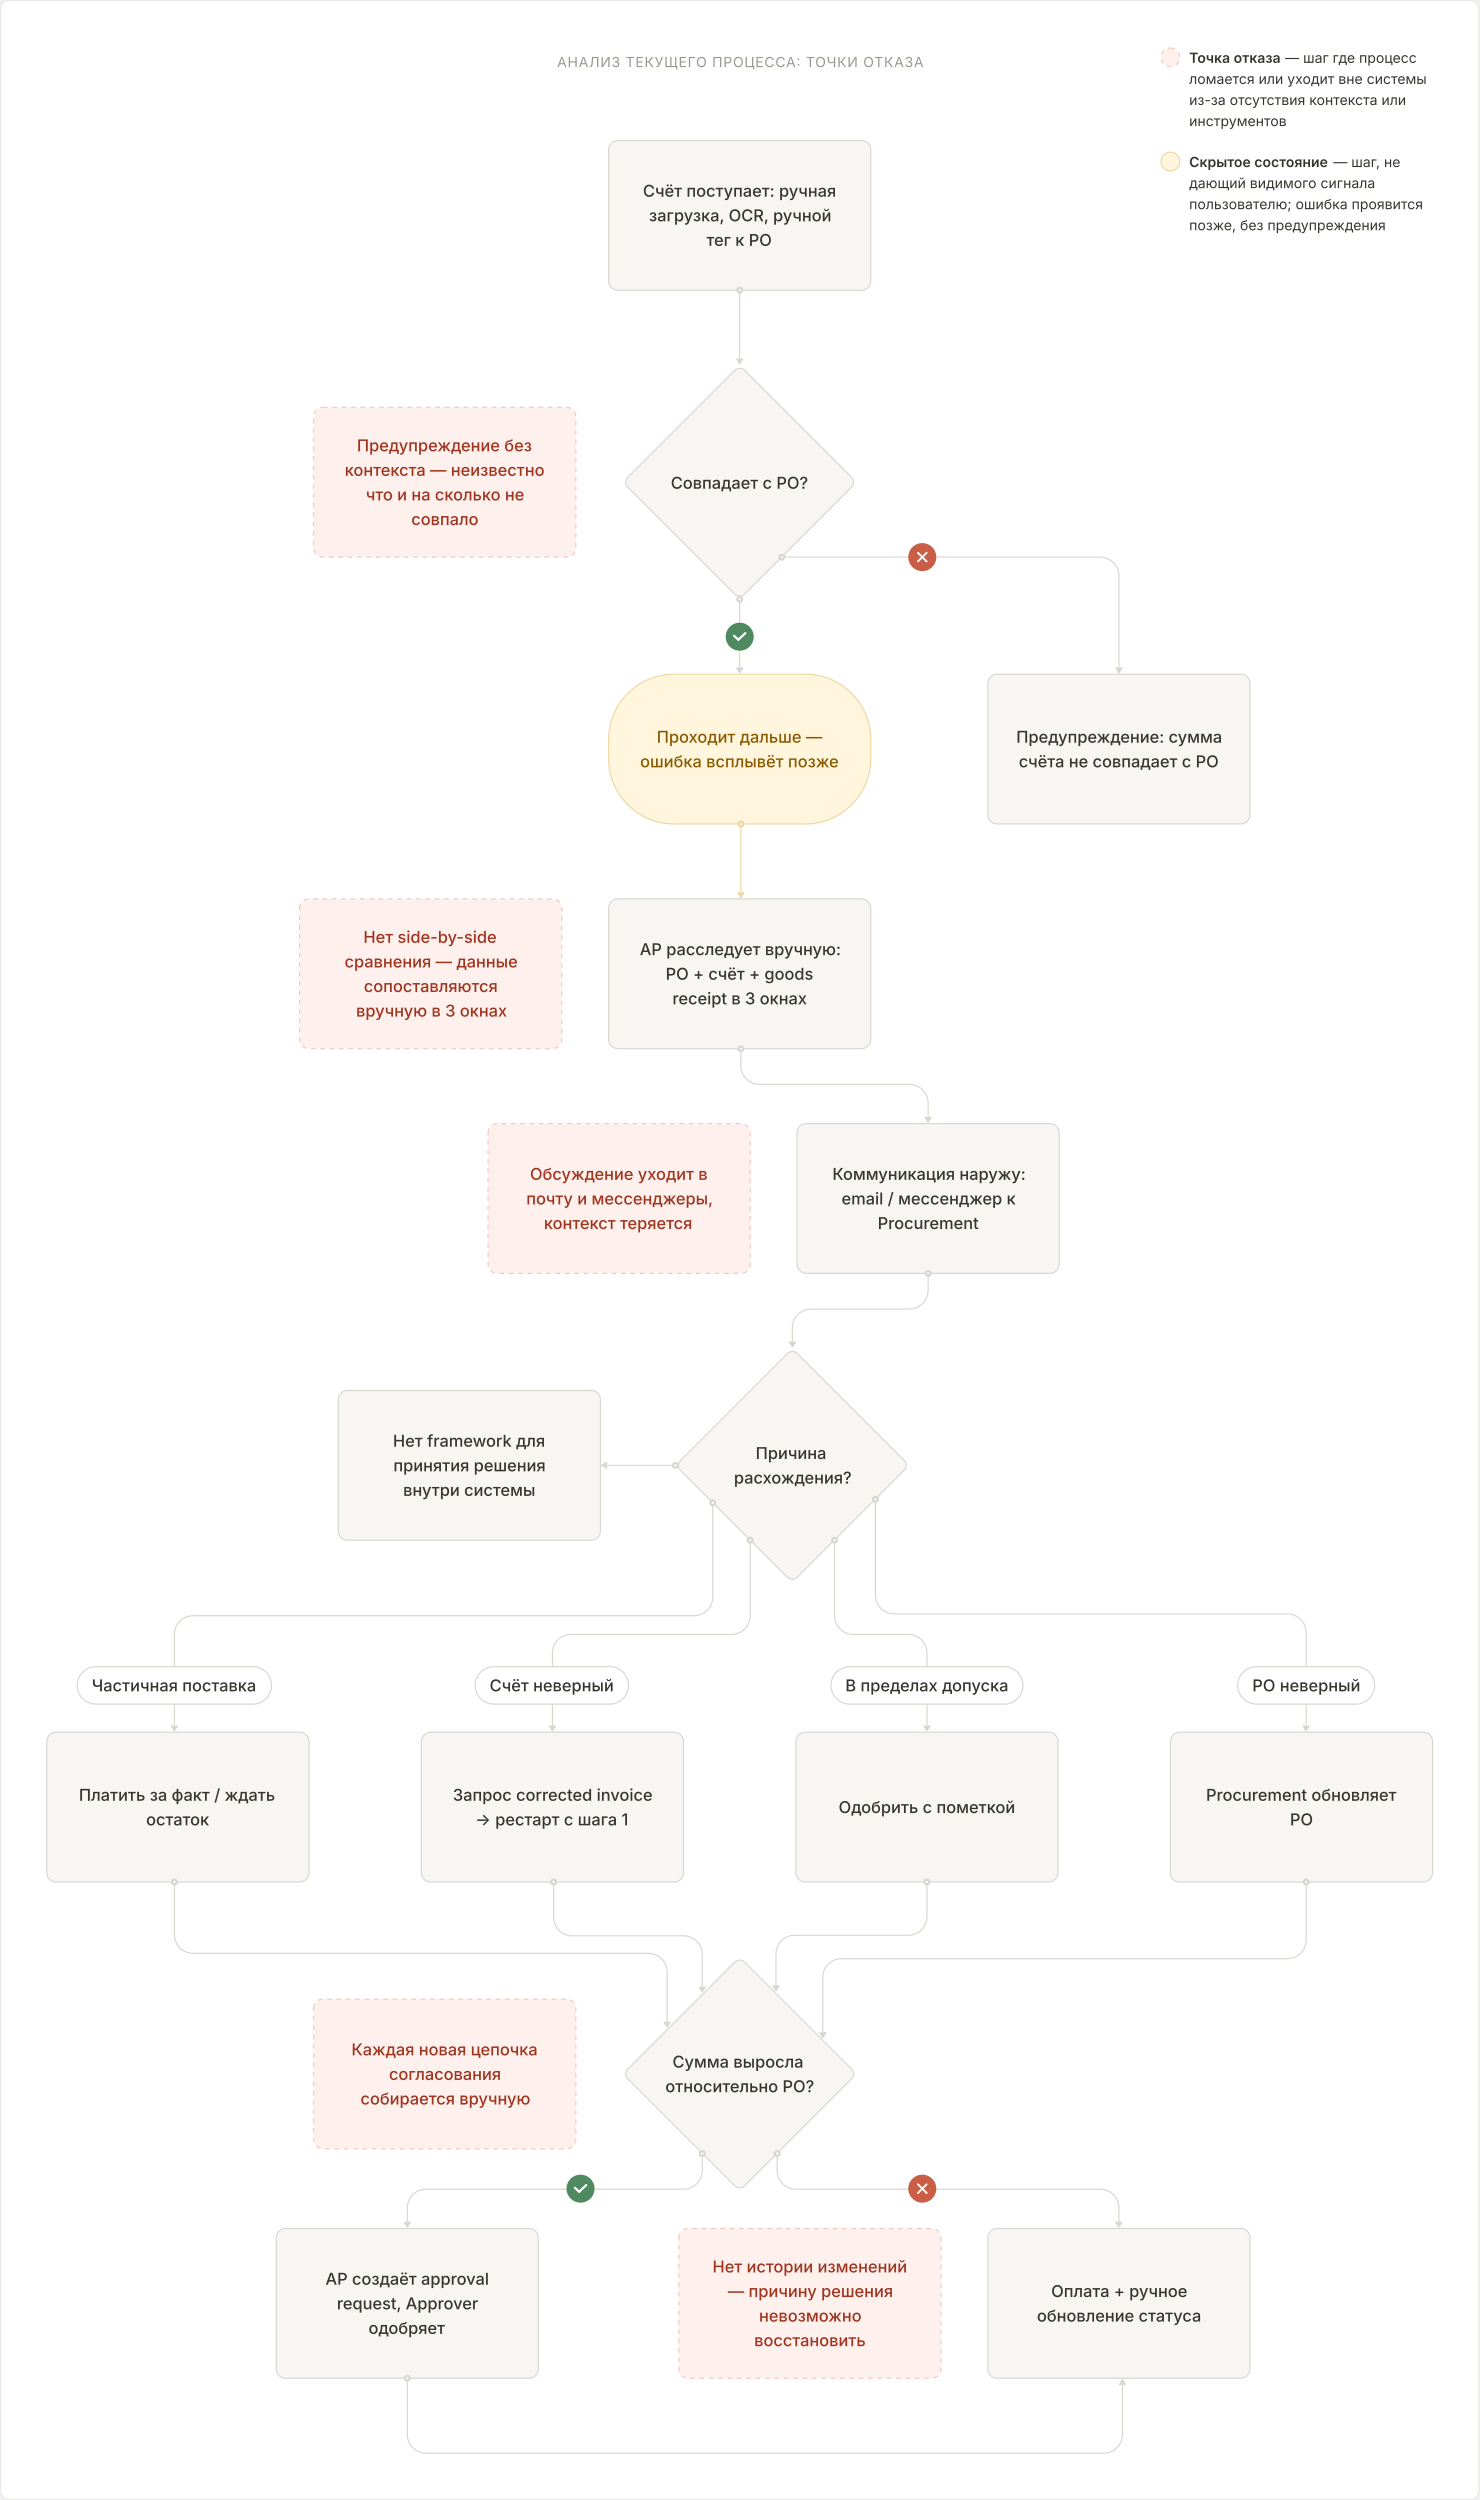
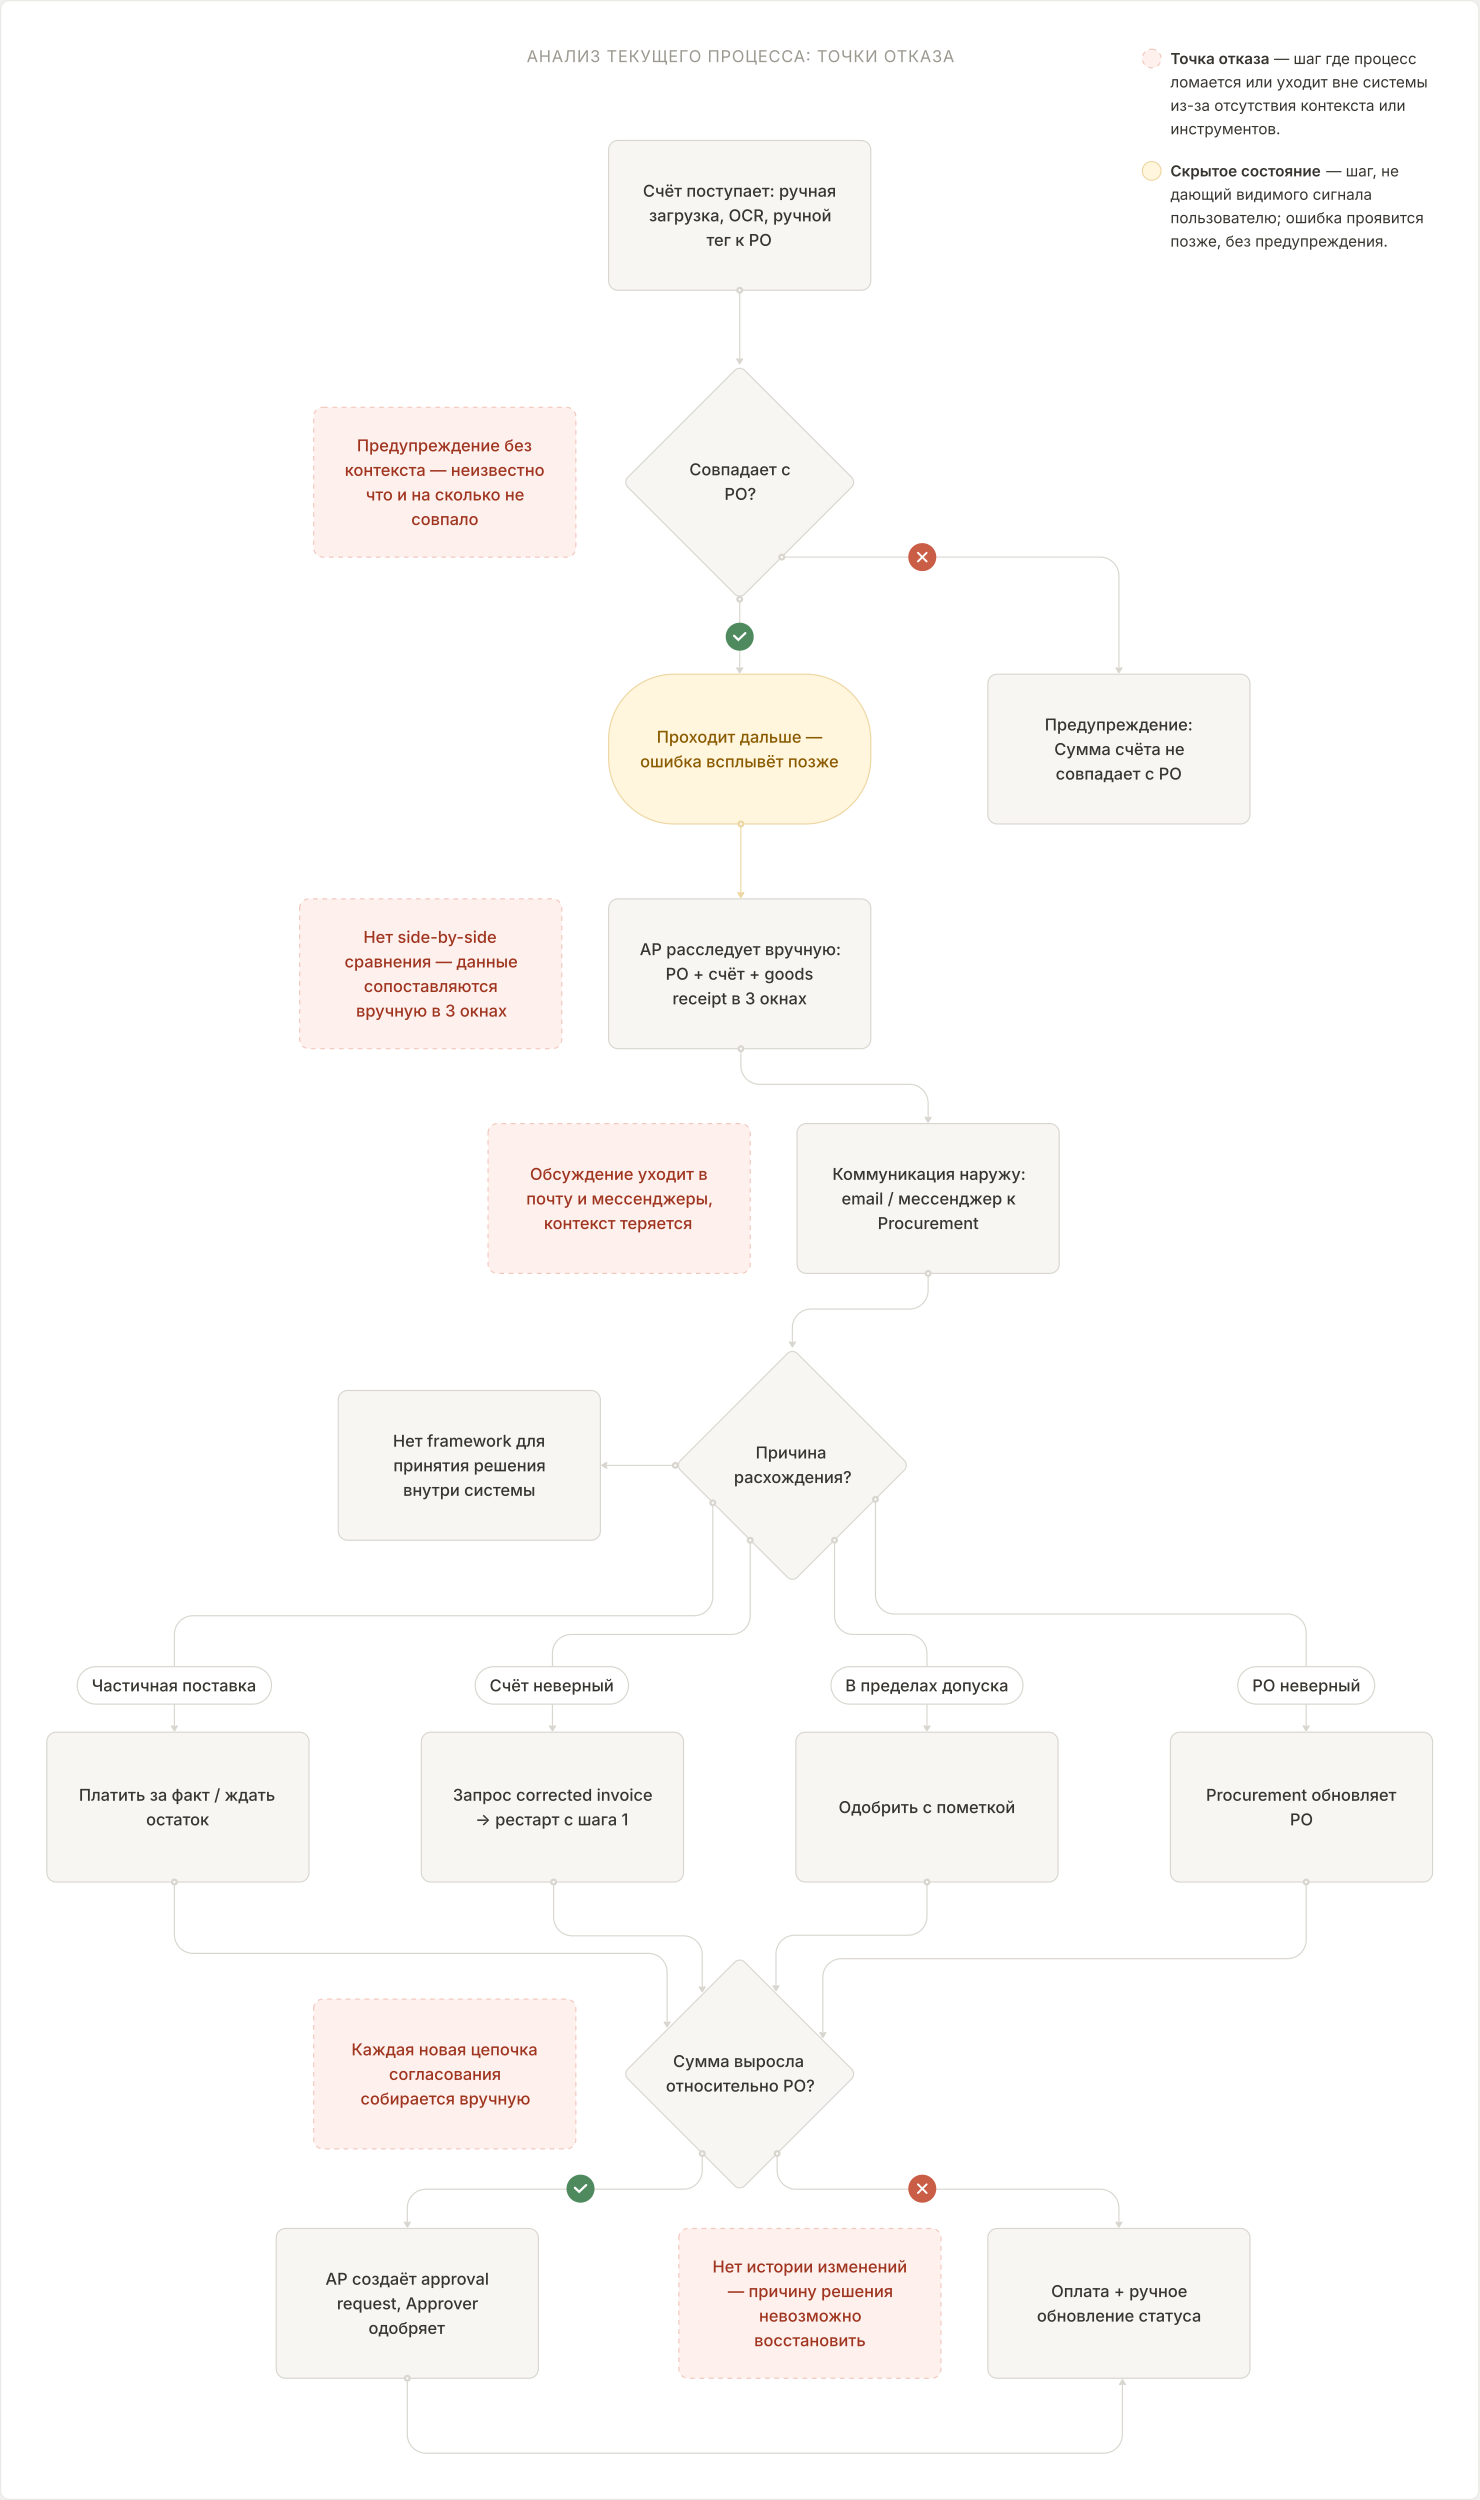
<svg xmlns="http://www.w3.org/2000/svg" width="1264" height="2136" viewBox="0 0 1264 2136" fill="none">
  <rect x="0.5" y="0.5" width="1263" height="2135" rx="7.5" fill="white" />
  <rect x="0.5" y="0.5" width="1263" height="2135" rx="7.5" stroke="#EAE9E5" />
  <rect x="520" y="120" width="224" height="128" rx="8" fill="#F7F6F3" />
  <rect x="520" y="120" width="224" height="128" rx="8" stroke="#D8D6CF" stroke-linecap="round" stroke-linejoin="round" />
  <text fill="#37352F" style="white-space: pre" xml:space="preserve" font-family="Inter" font-size="14" font-weight="500" letter-spacing="0em">
    <tspan x="549.326" y="168.091">Счёт поступает: ручная </tspan>
    <tspan x="554.46" y="189.091">загрузка, OCR, ручной </tspan>
    <tspan x="603.61" y="210.091">тег к PO</tspan>
  </text>
-   <rect x="992" y="41" width="16" height="16" rx="8" fill="#FDF0ED" />
-   <rect x="992" y="41" width="16" height="16" rx="8" stroke="#F2C8BD" stroke-dasharray="4 4" />
+   <rect x="976" y="42" width="16" height="16" rx="8" fill="#FDF0ED" />
+   <rect x="976" y="42" width="16" height="16" rx="8" stroke="#F2C8BD" stroke-dasharray="4 4" />
  <text fill="#37352F" style="white-space: pre" xml:space="preserve" font-family="Inter" font-size="13" letter-spacing="0em">
-     <tspan x="1094.33" y="53.727"> </tspan>
-   </text>
-   <text fill="#37352F" style="white-space: pre" xml:space="preserve" font-family="Inter" font-size="12" font-weight="600" letter-spacing="0em">
-     <tspan x="1016" y="53.727">Точка отказа</tspan>
-   </text>
-   <text fill="#37352F" style="white-space: pre" xml:space="preserve" font-family="Inter" font-size="12" letter-spacing="0em">
-     <tspan x="1097.98" y="53.727">— шаг где процесс </tspan>
-     <tspan x="1016" y="71.727">ломается или уходит вне системы </tspan>
-     <tspan x="1016" y="89.727">из-за отсутствия контекста или </tspan>
-     <tspan x="1016" y="107.727">инструментов</tspan>
-   </text>
-   <rect x="992" y="130" width="16" height="16" rx="8" fill="#FFF6DD" />
-   <rect x="992" y="130" width="16" height="16" rx="8" stroke="#EDD6A2" stroke-linecap="round" stroke-linejoin="round" />
+     <tspan x="1084.86" y="54.727"> — шаг где процесс </tspan>
+     <tspan x="1000" y="74.727">ломается или уходит вне системы </tspan>
+     <tspan x="1000" y="94.727">из-за отсутствия контекста или </tspan>
+     <tspan x="1000" y="114.727">инструментов.</tspan>
+   </text>
+   <text fill="#37352F" style="white-space: pre" xml:space="preserve" font-family="Inter" font-size="13" font-weight="600" letter-spacing="0em">
+     <tspan x="1000" y="54.727">Точка отказа</tspan>
+   </text>
+   <rect x="976" y="138" width="16" height="16" rx="8" fill="#FFF6DD" />
+   <rect x="976" y="138" width="16" height="16" rx="8" stroke="#EDD6A2" stroke-linecap="round" stroke-linejoin="round" />
  <text fill="#37352F" style="white-space: pre" xml:space="preserve" font-family="Inter" font-size="13" letter-spacing="0em">
-     <tspan x="1135.51" y="142.727"> </tspan>
-   </text>
-   <text fill="#37352F" style="white-space: pre" xml:space="preserve" font-family="Inter" font-size="12" font-weight="600" letter-spacing="0em">
-     <tspan x="1016" y="142.727">Скрытое состояние</tspan>
-   </text>
-   <text fill="#37352F" style="white-space: pre" xml:space="preserve" font-family="Inter" font-size="12" letter-spacing="0em">
-     <tspan x="1139.16" y="142.727">— шаг, не </tspan>
-     <tspan x="1016" y="160.727">дающий видимого сигнала </tspan>
-     <tspan x="1016" y="178.727">пользователю; ошибка проявится </tspan>
-     <tspan x="1016" y="196.727">позже, без предупреждения</tspan>
+     <tspan x="1129.47" y="150.727"> — шаг, не </tspan>
+     <tspan x="1000" y="170.727">дающий видимого сигнала </tspan>
+     <tspan x="1000" y="190.727">пользователю; ошибка проявится </tspan>
+     <tspan x="1000" y="210.727">позже, без предупреждения.</tspan>
+   </text>
+   <text fill="#37352F" style="white-space: pre" xml:space="preserve" font-family="Inter" font-size="13" font-weight="600" letter-spacing="0em">
+     <tspan x="1000" y="150.727">Скрытое состояние</tspan>
  </text>
  <path d="M632 250.323L632 307" stroke="#D8D6CF" stroke-linecap="round" />
  <path d="M632.54 310.911L634.886 307.137C635.158 306.698 634.915 306.136 634.457 306.021C634.345 305.993 634.228 306.02 634.12 306.059L632 306.823L629.88 306.059C629.771 306.02 629.655 305.993 629.543 306.021C629.092 306.135 628.847 306.683 629.105 307.122L631.328 310.895C631.602 311.361 632.254 311.37 632.54 310.911Z" fill="#D8D6CF" />
  <path d="M630 248C630 246.895 630.895 246 632 246C633.105 246 634 246.895 634 248C634 249.105 633.105 250 632 250C630.895 250 630 249.105 630 248Z" fill="white" stroke="#D8D6CF" stroke-width="2" />
-   <text fill="#9A988F" style="white-space: pre" xml:space="preserve" font-family="Inter" font-size="12" letter-spacing="0.05em">
-     <tspan x="476" y="57.364">АНАЛИЗ ТЕКУЩЕГО ПРОЦЕССА: ТОЧКИ ОТКАЗА</tspan>
-   </text>
-   <path d="M627.757 316.428C630.1 314.085 633.899 314.085 636.242 316.428L727.571 407.757C729.914 410.1 729.914 413.899 727.571 416.242L636.242 507.571C633.899 509.914 630.1 509.914 627.757 507.571L536.428 416.242C534.085 413.899 534.085 410.1 536.428 407.757L627.757 316.428Z" fill="#F7F6F3" stroke="#D8D6CF" stroke-linecap="round" stroke-linejoin="round" />
-   <text fill="#37352F" style="white-space: pre" xml:space="preserve" font-family="Inter" font-size="14" font-weight="500" letter-spacing="0em">
-     <tspan x="573.122" y="417.591">Совпадает с PO?</tspan>
+   <text fill="#9A988F" style="white-space: pre" xml:space="preserve" font-family="Inter" font-size="14" letter-spacing="0.05em">
+     <tspan x="450" y="53.091">АНАЛИЗ ТЕКУЩЕГО ПРОЦЕССА: ТОЧКИ ОТКАЗА</tspan>
+   </text>
+   <path d="M627.757 316.428C630.1 314.085 633.899 314.085 636.243 316.428L727.572 407.757C729.915 410.1 729.915 413.899 727.572 416.242L636.243 507.571C633.899 509.914 630.1 509.914 627.757 507.571L536.428 416.242C534.085 413.899 534.085 410.1 536.428 407.757L627.757 316.428Z" fill="#F7F6F3" stroke="#D8D6CF" stroke-linecap="round" stroke-linejoin="round" />
+   <text fill="#37352F" style="white-space: pre" xml:space="preserve" font-family="Inter" font-size="14" font-weight="500" letter-spacing="0em">
+     <tspan x="589.01" y="406.091">Совпадает с </tspan>
+     <tspan x="618.965" y="427.091">PO?</tspan>
  </text>
  <path d="M669.469 475.999H940C948.837 475.999 956 483.162 956 491.999L956 571" stroke="#D8D6CF" stroke-linecap="round" />
  <path d="M956.54 574.911L958.886 571.137C959.158 570.698 958.915 570.136 958.457 570.021C958.345 569.993 958.228 570.02 958.12 570.059L956 570.823L953.88 570.059C953.771 570.02 953.655 569.993 953.543 570.021C953.092 570.135 952.847 570.683 953.105 571.122L955.328 574.895C955.602 575.361 956.254 575.37 956.54 574.911Z" fill="#D8D6CF" />
  <path d="M668 478C666.895 478 666 477.105 666 476C666 474.895 666.895 474 668 474C669.105 474 670 474.895 670 476C670 477.105 669.105 478 668 478Z" fill="white" stroke="#D8D6CF" stroke-width="2" />
  <rect x="520" y="576" width="224" height="128" rx="56" fill="#FFF6DD" />
  <rect x="520" y="576" width="224" height="128" rx="56" stroke="#EDD6A2" stroke-linecap="round" stroke-linejoin="round" />
  <text fill="#8A5A00" style="white-space: pre" xml:space="preserve" font-family="Inter" font-size="14" font-weight="500" letter-spacing="0em">
    <tspan x="561.098" y="634.591">Проходит дальше — </tspan>
    <tspan x="546.92" y="655.591">ошибка всплывёт позже</tspan>
  </text>
  <rect x="844" y="576" width="224" height="128" rx="8" fill="#F7F6F3" />
  <rect x="844" y="576" width="224" height="128" rx="8" stroke="#D8D6CF" stroke-linecap="round" stroke-linejoin="round" />
  <text fill="#37352F" style="white-space: pre" xml:space="preserve" font-family="Inter" font-size="14" font-weight="500" letter-spacing="0em">
-     <tspan x="868.274" y="634.591">Предупреждение: сумма </tspan>
-     <tspan x="870.448" y="655.591">счёта не совпадает с PO</tspan>
+     <tspan x="892.631" y="624.091">Предупреждение: </tspan>
+     <tspan x="900.779" y="645.091">Сумма счёта не </tspan>
+     <tspan x="901.976" y="666.091">совпадает с PO</tspan>
  </text>
  <rect x="520" y="768" width="224" height="128" rx="8" fill="#F7F6F3" />
  <rect x="520" y="768" width="224" height="128" rx="8" stroke="#D8D6CF" stroke-linecap="round" stroke-linejoin="round" />
  <text fill="#37352F" style="white-space: pre" xml:space="preserve" font-family="Inter" font-size="14" font-weight="500" letter-spacing="0em">
    <tspan x="546.599" y="816.091">AP расследует вручную: </tspan>
    <tspan x="568.713" y="837.091">PO + счёт + goods </tspan>
    <tspan x="574.523" y="858.091">receipt в 3 окнах</tspan>
  </text>
-   <path d="M627.757 1676.43C630.1 1674.09 633.899 1674.09 636.242 1676.43L727.571 1767.76C729.914 1770.1 729.914 1773.9 727.571 1776.24L636.242 1867.57C633.899 1869.91 630.1 1869.91 627.757 1867.57L536.428 1776.24C534.085 1773.9 534.085 1770.1 536.428 1767.76L627.757 1676.43Z" fill="#F7F6F3" stroke="#D8D6CF" stroke-linecap="round" stroke-linejoin="round" />
-   <text fill="#37352F" style="white-space: pre" xml:space="preserve" font-family="Inter" font-size="14" font-weight="500" letter-spacing="0em">
-     <tspan x="574.571" y="1766.59">Сумма выросла 
+   <path d="M627.757 1676.43C630.1 1674.09 633.899 1674.09 636.243 1676.43L727.572 1767.76C729.915 1770.1 729.915 1773.9 727.572 1776.24L636.243 1867.57C633.899 1869.91 630.1 1869.91 627.757 1867.57L536.428 1776.24C534.085 1773.9 534.085 1770.1 536.428 1767.76L627.757 1676.43Z" fill="#F7F6F3" stroke="#D8D6CF" stroke-linecap="round" stroke-linejoin="round" />
+   <text fill="#37352F" style="white-space: pre" xml:space="preserve" font-family="Inter" font-size="14" font-weight="500" letter-spacing="0em">
+     <tspan x="575.071" y="1766.09">Сумма выросла 
</tspan>
-     <tspan x="568.439" y="1787.59">относительно PO?</tspan>
+     <tspan x="568.939" y="1787.09">относительно PO?</tspan>
  </text>
  <g clip-path="url(#clip0_1085_9112)">
    <rect x="289" y="1188" width="224" height="128" rx="8" fill="#F7F6F3" />
    <text fill="#37352F" style="white-space: pre" xml:space="preserve" font-family="Inter" font-size="14" font-weight="500" letter-spacing="0em">
      <tspan x="335.744" y="1236.09">Нет framework для </tspan>
      <tspan x="336.1" y="1257.09">принятия решения </tspan>
      <tspan x="344.426" y="1278.09">внутри системы</tspan>
    </text>
  </g>
  <rect x="289" y="1188" width="224" height="128" rx="8" stroke="#D8D6CF" />
  <rect x="40" y="1480" width="224" height="128" rx="8" fill="#F7F6F3" />
  <rect x="40" y="1480" width="224" height="128" rx="8" stroke="#D8D6CF" stroke-linecap="round" stroke-linejoin="round" />
  <text fill="#37352F" style="white-space: pre" xml:space="preserve" font-family="Inter" font-size="14" font-weight="500" letter-spacing="0em">
    <tspan x="67.419" y="1538.59">Платить за факт / ждать </tspan>
    <tspan x="124.834" y="1559.59">остаток</tspan>
  </text>
  <rect x="360" y="1480" width="224" height="128" rx="8" fill="#F7F6F3" />
  <rect x="360" y="1480" width="224" height="128" rx="8" stroke="#D8D6CF" stroke-linecap="round" stroke-linejoin="round" />
  <text fill="#37352F" style="white-space: pre" xml:space="preserve" font-family="Inter" font-size="14" font-weight="500" letter-spacing="0em">
    <tspan x="386.954" y="1538.59">Запрос corrected invoice </tspan>
    <tspan x="405.999" y="1559.59">→ рестарт с шага 1</tspan>
  </text>
  <rect x="680" y="1480" width="224" height="128" rx="8" fill="#F7F6F3" />
  <rect x="680" y="1480" width="224" height="128" rx="8" stroke="#D8D6CF" stroke-linecap="round" stroke-linejoin="round" />
  <text fill="#37352F" style="white-space: pre" xml:space="preserve" font-family="Inter" font-size="14" font-weight="500" letter-spacing="0em">
    <tspan x="716.497" y="1549.09">Одобрить с пометкой</tspan>
  </text>
  <rect x="1000" y="1480" width="224" height="128" rx="8" fill="#F7F6F3" />
  <rect x="1000" y="1480" width="224" height="128" rx="8" stroke="#D8D6CF" stroke-linecap="round" stroke-linejoin="round" />
  <text fill="#37352F" style="white-space: pre" xml:space="preserve" font-family="Inter" font-size="14" font-weight="500" letter-spacing="0em">
    <tspan x="1030.43" y="1538.59">Procurement обновляет </tspan>
    <tspan x="1102.14" y="1559.59">PO</tspan>
  </text>
  <g clip-path="url(#clip1_1085_9112)">
    <path d="M580 1912C580 1907.58 583.582 1904 588 1904H796C800.418 1904 804 1907.58 804 1912V2024C804 2028.42 800.418 2032 796 2032H588C583.582 2032 580 2028.42 580 2024V1912Z" fill="#FDF0ED" />
    <text fill="#9F341F" style="white-space: pre" xml:space="preserve" font-family="Inter" font-size="14" font-weight="500" letter-spacing="0em">
      <tspan x="608.759" y="1941.59">Нет истории изменений </tspan>
      <tspan x="621.829" y="1962.59">— причину решения </tspan>
      <tspan x="648.489" y="1983.59">невозможно </tspan>
      <tspan x="644.36" y="2004.59">восстановить</tspan>
    </text>
  </g>
  <path d="M580 1912C580 1907.58 583.582 1904 588 1904H796C800.418 1904 804 1907.58 804 1912V2024C804 2028.42 800.418 2032 796 2032H588C583.582 2032 580 2028.42 580 2024V1912Z" stroke="#F2C8BD" stroke-dasharray="4 4" />
  <g clip-path="url(#clip2_1085_9112)">
    <rect x="268" y="348" width="224" height="128" rx="8" fill="#FDF0ED" />
    <text fill="#9F341F" style="white-space: pre" xml:space="preserve" font-family="Inter" font-size="14" font-weight="500" letter-spacing="0em">
      <tspan x="304.935" y="385.591">Предупреждение без </tspan>
      <tspan x="294.537" y="406.591">контекста — неизвестно </tspan>
      <tspan x="312.488" y="427.591">что и на сколько не </tspan>
      <tspan x="351.371" y="448.591">совпало</tspan>
    </text>
  </g>
  <rect x="268" y="348" width="224" height="128" rx="8" stroke="#F2C8BD" stroke-dasharray="4 4" />
  <g clip-path="url(#clip3_1085_9112)">
    <path d="M268 1716C268 1711.58 271.582 1708 276 1708H484C488.418 1708 492 1711.58 492 1716V1828C492 1832.42 488.418 1836 484 1836H276C271.582 1836 268 1832.42 268 1828V1716Z" fill="#FDF0ED" />
    <text fill="#9F341F" style="white-space: pre" xml:space="preserve" font-family="Inter" font-size="14" font-weight="500" letter-spacing="0em">
      <tspan x="300.266" y="1756.09">Каждая новая цепочка </tspan>
      <tspan x="332.333" y="1777.09">согласования </tspan>
      <tspan x="307.997" y="1798.09">собирается вручную</tspan>
    </text>
  </g>
  <path d="M268 1716C268 1711.58 271.582 1708 276 1708H484C488.418 1708 492 1711.58 492 1716V1828C492 1832.42 488.418 1836 484 1836H276C271.582 1836 268 1832.42 268 1828V1716Z" stroke="#F2C8BD" stroke-dasharray="4 4" />
  <rect x="236" y="1904" width="224" height="128" rx="8" fill="#F7F6F3" />
  <rect x="236" y="1904" width="224" height="128" rx="8" stroke="#D8D6CF" stroke-linecap="round" stroke-linejoin="round" />
  <text fill="#37352F" style="white-space: pre" xml:space="preserve" font-family="Inter" font-size="14" font-weight="500" letter-spacing="0em">
    <tspan x="278.103" y="1952.09">AP создаёт approval </tspan>
    <tspan x="287.796" y="1973.09">request, Approver </tspan>
    <tspan x="314.839" y="1994.09">одобряет</tspan>
  </text>
  <rect x="844" y="1904" width="224" height="128" rx="8" fill="#F7F6F3" />
  <rect x="844" y="1904" width="224" height="128" rx="8" stroke="#D8D6CF" stroke-linecap="round" stroke-linejoin="round" />
  <text fill="#37352F" style="white-space: pre" xml:space="preserve" font-family="Inter" font-size="14" font-weight="500" letter-spacing="0em">
    <tspan x="898.127" y="1962.59">Оплата + ручное </tspan>
    <tspan x="885.945" y="1983.59">обновление статуса</tspan>
  </text>
  <path d="M633 706.323L633 763" stroke="#EDD6A2" stroke-linecap="round" />
  <path d="M633.54 766.911L635.886 763.137C636.158 762.698 635.915 762.136 635.457 762.021C635.345 761.993 635.228 762.02 635.12 762.059L633 762.823L630.88 762.059C630.771 762.02 630.655 761.993 630.543 762.021C630.092 762.135 629.847 762.683 630.105 763.122L632.328 766.895C632.602 767.361 633.254 767.37 633.54 766.911Z" fill="#EDD6A2" />
  <path d="M631 704C631 702.895 631.895 702 633 702C634.105 702 635 702.895 635 704C635 705.105 634.105 706 633 706C631.895 706 631 705.105 631 704Z" fill="white" stroke="#EDD6A2" stroke-width="2" />
  <path d="M632 514.323L632 571" stroke="#D8D6CF" stroke-linecap="round" />
  <path d="M632.54 574.911L634.886 571.137C635.158 570.698 634.915 570.136 634.457 570.021C634.345 569.993 634.228 570.02 634.12 570.059L632 570.823L629.88 570.059C629.771 570.02 629.655 569.993 629.543 570.021C629.092 570.135 628.847 570.683 629.105 571.122L631.328 574.895C631.602 575.361 632.254 575.37 632.54 574.911Z" fill="#D8D6CF" />
  <path d="M630 512C630 510.895 630.895 510 632 510C633.105 510 634 510.895 634 512C634 513.105 633.105 514 632 514C630.895 514 630 513.105 630 512Z" fill="white" stroke="#D8D6CF" stroke-width="2" />
  <rect x="620" y="532" width="24" height="24" rx="12" fill="#4F8A5F" />
  <path fill-rule="evenodd" clip-rule="evenodd" d="M637.483 540.293C637.849 540.673 637.837 541.276 637.456 541.642L630.81 548L626.544 543.919C626.163 543.554 626.151 542.95 626.517 542.57C626.884 542.191 627.491 542.179 627.872 542.544L630.81 545.354L636.128 540.266C636.509 539.901 637.116 539.913 637.483 540.293Z" fill="white" />
  <rect x="776" y="464" width="24" height="24" rx="12" fill="#C95D45" />
  <path fill-rule="evenodd" clip-rule="evenodd" d="M783.74 471.74C784.059 471.42 784.577 471.42 784.897 471.74L788 474.843L791.103 471.74C791.423 471.42 791.941 471.42 792.26 471.74C792.58 472.059 792.58 472.577 792.26 472.897L789.157 476L792.26 479.103C792.58 479.423 792.58 479.941 792.26 480.26C791.941 480.58 791.423 480.58 791.103 480.26L788 477.157L784.897 480.26C784.577 480.58 784.059 480.58 783.74 480.26C783.42 479.941 783.42 479.423 783.74 479.103L786.843 476L783.74 472.897C783.42 472.577 783.42 472.059 783.74 471.74Z" fill="white" />
  <path d="M633 897.969L633 910.469C633 919.305 640.163 926.469 649 926.469L777 926.469C785.837 926.469 793 933.632 793 942.469L793 954.969" stroke="#D8D6CF" stroke-linecap="round" />
  <path d="M793.54 958.911L795.886 955.137C796.158 954.698 795.915 954.136 795.457 954.021C795.345 953.993 795.228 954.02 795.12 954.059L793 954.823L790.88 954.059C790.771 954.02 790.655 953.993 790.543 954.021C790.092 954.135 789.847 954.683 790.105 955.122L792.328 958.895C792.602 959.361 793.254 959.37 793.54 958.911Z" fill="#D8D6CF" />
  <path d="M631 896C631 894.895 631.895 894 633 894C634.105 894 635 894.895 635 896C635 897.105 634.105 898 633 898C631.895 898 631 897.105 631 896Z" fill="white" stroke="#D8D6CF" stroke-width="2" />
  <g clip-path="url(#clip4_1085_9112)">
    <path d="M256 776C256 771.582 259.582 768 264 768H472C476.418 768 480 771.582 480 776V888C480 892.418 476.418 896 472 896H264C259.582 896 256 892.418 256 888V776Z" fill="#FDF0ED" />
    <text fill="#9F341F" style="white-space: pre" xml:space="preserve" font-family="Inter" font-size="14" font-weight="500" letter-spacing="0em">
      <tspan x="310.503" y="805.591">Нет side-by-side </tspan>
      <tspan x="294.384" y="826.591">сравнения — данные </tspan>
      <tspan x="310.858" y="847.591">сопоставляются </tspan>
      <tspan x="304.207" y="868.591">вручную в 3 окнах</tspan>
    </text>
  </g>
  <path d="M256 776C256 771.582 259.582 768 264 768H472C476.418 768 480 771.582 480 776V888C480 892.418 476.418 896 472 896H264C259.582 896 256 892.418 256 888V776Z" stroke="#F2C8BD" stroke-dasharray="4 4" />
-   <path d="M672.757 1156.43C675.1 1154.09 678.899 1154.09 681.242 1156.43L772.571 1247.76C774.914 1250.1 774.914 1253.9 772.571 1256.24L681.242 1347.57C678.899 1349.91 675.1 1349.91 672.757 1347.57L581.428 1256.24C579.085 1253.9 579.085 1250.1 581.428 1247.76L672.757 1156.43Z" fill="#F7F6F3" stroke="#D8D6CF" stroke-linecap="round" stroke-linejoin="round" />
-   <text fill="#37352F" style="white-space: pre" xml:space="preserve" font-family="Inter" font-size="14" font-weight="500" letter-spacing="0em">
-     <tspan x="645.61" y="1246.59">Причина 
+   <path d="M672.757 1156.43C675.1 1154.09 678.899 1154.09 681.243 1156.43L772.572 1247.76C774.915 1250.1 774.915 1253.9 772.572 1256.24L681.243 1347.57C678.899 1349.91 675.1 1349.91 672.757 1347.57L581.428 1256.24C579.085 1253.9 579.085 1250.1 581.428 1247.76L672.757 1156.43Z" fill="#F7F6F3" stroke="#D8D6CF" stroke-linecap="round" stroke-linejoin="round" />
+   <text fill="#37352F" style="white-space: pre" xml:space="preserve" font-family="Inter" font-size="14" font-weight="500" letter-spacing="0em">
+     <tspan x="645.61" y="1246.09">Причина 
</tspan>
-     <tspan x="627.037" y="1267.59">расхождения?</tspan>
+     <tspan x="627.037" y="1267.09">расхождения?</tspan>
  </text>
  <path d="M641 1317.97L641 1380.47C641 1389.31 633.837 1396.47 625 1396.47L488 1396.47C479.163 1396.47 472 1403.63 472 1412.47L472 1474.97" stroke="#D8D6CF" stroke-linecap="round" />
  <path d="M471.46 1478.91L469.114 1475.14C468.842 1474.7 469.085 1474.14 469.543 1474.02C469.655 1473.99 469.772 1474.02 469.88 1474.06L472 1474.82L474.12 1474.06C474.229 1474.02 474.345 1473.99 474.457 1474.02C474.908 1474.13 475.153 1474.68 474.895 1475.12L472.672 1478.9C472.398 1479.36 471.746 1479.37 471.46 1478.91Z" fill="#D8D6CF" />
  <path d="M643 1316C643 1314.9 642.105 1314 641 1314C639.895 1314 639 1314.9 639 1316C639 1317.1 639.895 1318 641 1318C642.105 1318 643 1317.1 643 1316Z" fill="white" stroke="#D8D6CF" stroke-width="2" />
  <path d="M609 1285.97L609 1364.47C609 1373.31 601.837 1380.47 593 1380.47L165 1380.47C156.163 1380.47 149 1387.63 149 1396.47L149 1474.97" stroke="#D8D6CF" stroke-linecap="round" />
  <path d="M148.46 1478.91L146.114 1475.14C145.842 1474.7 146.085 1474.14 146.543 1474.02C146.655 1473.99 146.772 1474.02 146.88 1474.06L149 1474.82L151.12 1474.06C151.229 1474.02 151.345 1473.99 151.457 1474.02C151.908 1474.13 152.153 1474.68 151.895 1475.12L149.672 1478.9C149.398 1479.36 148.746 1479.37 148.46 1478.91Z" fill="#D8D6CF" />
  <path d="M611 1284C611 1282.9 610.105 1282 609 1282C607.895 1282 607 1282.9 607 1284C607 1285.1 607.895 1286 609 1286C610.105 1286 611 1285.1 611 1284Z" fill="white" stroke="#D8D6CF" stroke-width="2" />
  <rect x="681" y="960" width="224" height="128" rx="8" fill="#F7F6F3" />
  <rect x="681" y="960" width="224" height="128" rx="8" stroke="#D8D6CF" stroke-linecap="round" stroke-linejoin="round" />
  <text fill="#37352F" style="white-space: pre" xml:space="preserve" font-family="Inter" font-size="14" font-weight="500" letter-spacing="0em">
    <tspan x="711.188" y="1008.09">Коммуникация наружу: </tspan>
    <tspan x="719.015" y="1029.09">email / мессенджер к </tspan>
    <tspan x="749.879" y="1050.09">Procurement</tspan>
  </text>
  <g clip-path="url(#clip5_1085_9112)">
    <path d="M417 968C417 963.582 420.582 960 425 960H633C637.418 960 641 963.582 641 968V1080C641 1084.42 637.418 1088 633 1088H425C420.582 1088 417 1084.42 417 1080V968Z" fill="#FDF0ED" />
    <text fill="#9F341F" style="white-space: pre" xml:space="preserve" font-family="Inter" font-size="14" font-weight="500" letter-spacing="0em">
      <tspan x="452.807" y="1008.09">Обсуждение уходит в </tspan>
      <tspan x="449.648" y="1029.09">почту и мессенджеры, </tspan>
      <tspan x="464.688" y="1050.09">контекст теряется</tspan>
    </text>
  </g>
  <path d="M417 968C417 963.582 420.582 960 425 960H633C637.418 960 641 963.582 641 968V1080C641 1084.42 637.418 1088 633 1088H425C420.582 1088 417 1084.42 417 1080V968Z" stroke="#F2C8BD" stroke-dasharray="4 4" />
  <path d="M793 1089.97L793 1102.47C793 1111.31 785.837 1118.47 777 1118.47L693 1118.47C684.163 1118.47 677 1125.63 677 1134.47L677 1146.97" stroke="#D8D6CF" stroke-linecap="round" />
  <path d="M676.46 1150.91L674.114 1147.14C673.842 1146.7 674.085 1146.14 674.543 1146.02C674.655 1145.99 674.772 1146.02 674.88 1146.06L677 1146.82L679.12 1146.06C679.229 1146.02 679.345 1145.99 679.457 1146.02C679.908 1146.13 680.153 1146.68 679.895 1147.12L677.672 1150.9C677.398 1151.36 676.746 1151.37 676.46 1150.91Z" fill="#D8D6CF" />
  <path d="M795 1088C795 1086.9 794.105 1086 793 1086C791.895 1086 791 1086.9 791 1088C791 1089.1 791.895 1090 793 1090C794.105 1090 795 1089.1 795 1088Z" fill="white" stroke="#D8D6CF" stroke-width="2" />
  <path d="M574.677 1252L518 1252" stroke="#D8D6CF" stroke-linecap="round" />
  <path d="M514.089 1252.54L517.863 1254.89C518.302 1255.16 518.864 1254.92 518.979 1254.46C519.007 1254.35 518.98 1254.23 518.941 1254.12L518.177 1252L518.941 1249.88C518.98 1249.77 519.007 1249.65 518.979 1249.54C518.865 1249.09 518.317 1248.85 517.878 1249.11L514.105 1251.33C513.639 1251.6 513.63 1252.25 514.089 1252.54Z" fill="#D8D6CF" />
  <path d="M577 1250C578.105 1250 579 1250.9 579 1252C579 1253.1 578.105 1254 577 1254C575.895 1254 575 1253.1 575 1252C575 1250.9 575.895 1250 577 1250Z" fill="white" stroke="#D8D6CF" stroke-width="2" />
  <path d="M748 1282.97L748 1362.97C748 1371.81 755.163 1378.97 764 1378.97L1100 1378.97C1108.84 1378.97 1116 1386.13 1116 1394.97L1116 1474.97" stroke="#D8D6CF" stroke-linecap="round" />
  <path d="M1116.54 1478.91L1118.89 1475.14C1119.16 1474.7 1118.92 1474.14 1118.46 1474.02C1118.35 1473.99 1118.23 1474.02 1118.12 1474.06L1116 1474.82L1113.88 1474.06C1113.77 1474.02 1113.65 1473.99 1113.54 1474.02C1113.09 1474.13 1112.85 1474.68 1113.11 1475.12L1115.33 1478.9C1115.6 1479.36 1116.25 1479.37 1116.54 1478.91Z" fill="#D8D6CF" />
  <path d="M746 1281C746 1279.9 746.895 1279 748 1279C749.105 1279 750 1279.9 750 1281C750 1282.1 749.105 1283 748 1283C746.895 1283 746 1282.1 746 1281Z" fill="white" stroke="#D8D6CF" stroke-width="2" />
  <path d="M1116 1609.97L1116 1657.47C1116 1666.31 1108.84 1673.47 1100 1673.47L719 1673.47C710.163 1673.47 703 1680.63 703 1689.47L703 1736.97" stroke="#D8D6CF" stroke-linecap="round" />
  <path d="M702.46 1740.91L700.114 1737.14C699.842 1736.7 700.085 1736.14 700.543 1736.02C700.655 1735.99 700.772 1736.02 700.88 1736.06L703 1736.82L705.12 1736.06C705.229 1736.02 705.345 1735.99 705.457 1736.02C705.908 1736.13 706.153 1736.68 705.895 1737.12L703.672 1740.9C703.398 1741.36 702.746 1741.37 702.46 1740.91Z" fill="#D8D6CF" />
  <path d="M1118 1608C1118 1606.9 1117.1 1606 1116 1606C1114.9 1606 1114 1606.9 1114 1608C1114 1609.1 1114.9 1610 1116 1610C1117.1 1610 1118 1609.1 1118 1608Z" fill="white" stroke="#D8D6CF" stroke-width="2" />
  <path d="M664 1841.97L664 1854.47C664 1863.31 671.163 1870.47 680 1870.47L940 1870.47C948.837 1870.47 956 1877.63 956 1886.47L956 1898.97" stroke="#D8D6CF" stroke-linecap="round" />
  <path d="M956.54 1902.91L958.886 1899.14C959.158 1898.7 958.915 1898.14 958.457 1898.02C958.345 1897.99 958.228 1898.02 958.12 1898.06L956 1898.82L953.88 1898.06C953.771 1898.02 953.655 1897.99 953.543 1898.02C953.092 1898.13 952.847 1898.68 953.105 1899.12L955.328 1902.9C955.602 1903.36 956.254 1903.37 956.54 1902.91Z" fill="#D8D6CF" />
  <path d="M662 1840C662 1838.9 662.895 1838 664 1838C665.105 1838 666 1838.9 666 1840C666 1841.1 665.105 1842 664 1842C662.895 1842 662 1841.1 662 1840Z" fill="white" stroke="#D8D6CF" stroke-width="2" />
  <path d="M600 1841.97L600 1854.47C600 1863.31 592.837 1870.47 584 1870.47L364 1870.47C355.163 1870.47 348 1877.63 348 1886.47L348 1898.97" stroke="#D8D6CF" stroke-linecap="round" />
  <path d="M347.46 1902.91L345.114 1899.14C344.842 1898.7 345.085 1898.14 345.543 1898.02C345.655 1897.99 345.772 1898.02 345.88 1898.06L348 1898.82L350.12 1898.06C350.229 1898.02 350.345 1897.99 350.457 1898.02C350.908 1898.13 351.153 1898.68 350.895 1899.12L348.672 1902.9C348.398 1903.36 347.746 1903.37 347.46 1902.91Z" fill="#D8D6CF" />
  <path d="M602 1840C602 1838.9 601.105 1838 600 1838C598.895 1838 598 1838.9 598 1840C598 1841.1 598.895 1842 600 1842C601.105 1842 602 1841.1 602 1840Z" fill="white" stroke="#D8D6CF" stroke-width="2" />
  <path d="M792 1609.97L792 1637.47C792 1646.31 784.837 1653.47 776 1653.47L679 1653.47C670.163 1653.47 663 1660.63 663 1669.47L663 1696.97" stroke="#D8D6CF" stroke-linecap="round" />
  <path d="M662.46 1700.91L660.114 1697.14C659.842 1696.7 660.085 1696.14 660.543 1696.02C660.655 1695.99 660.772 1696.02 660.88 1696.06L663 1696.82L665.12 1696.06C665.229 1696.02 665.345 1695.99 665.457 1696.02C665.908 1696.13 666.153 1696.68 665.895 1697.12L663.672 1700.9C663.398 1701.36 662.746 1701.37 662.46 1700.91Z" fill="#D8D6CF" />
  <path d="M794 1608C794 1606.9 793.105 1606 792 1606C790.895 1606 790 1606.9 790 1608C790 1609.1 790.895 1610 792 1610C793.105 1610 794 1609.1 794 1608Z" fill="white" stroke="#D8D6CF" stroke-width="2" />
  <path d="M473 1609.97L473 1637.97C473 1646.81 480.163 1653.97 489 1653.97L584 1653.97C592.837 1653.97 600 1661.13 600 1669.97L600 1697.97" stroke="#D8D6CF" stroke-linecap="round" />
  <path d="M600.54 1701.91L602.886 1698.14C603.158 1697.7 602.915 1697.14 602.457 1697.02C602.345 1696.99 602.228 1697.02 602.12 1697.06L600 1697.82L597.88 1697.06C597.771 1697.02 597.655 1696.99 597.543 1697.02C597.092 1697.13 596.847 1697.68 597.105 1698.12L599.328 1701.9C599.602 1702.36 600.254 1702.37 600.54 1701.91Z" fill="#D8D6CF" />
  <path d="M471 1608C471 1606.9 471.895 1606 473 1606C474.105 1606 475 1606.9 475 1608C475 1609.1 474.105 1610 473 1610C471.895 1610 471 1609.1 471 1608Z" fill="white" stroke="#D8D6CF" stroke-width="2" />
  <path d="M149 1609.97L149 1652.97C149 1661.81 156.163 1668.97 165 1668.97L554 1668.97C562.837 1668.97 570 1676.13 570 1684.97L570 1727.97" stroke="#D8D6CF" stroke-linecap="round" />
  <path d="M570.54 1731.91L572.886 1728.14C573.158 1727.7 572.915 1727.14 572.457 1727.02C572.345 1726.99 572.228 1727.02 572.12 1727.06L570 1727.82L567.88 1727.06C567.771 1727.02 567.655 1726.99 567.543 1727.02C567.092 1727.13 566.847 1727.68 567.105 1728.12L569.328 1731.9C569.602 1732.36 570.254 1732.37 570.54 1731.91Z" fill="#D8D6CF" />
  <path d="M147 1608C147 1606.9 147.895 1606 149 1606C150.105 1606 151 1606.9 151 1608C151 1609.1 150.105 1610 149 1610C147.895 1610 147 1609.1 147 1608Z" fill="white" stroke="#D8D6CF" stroke-width="2" />
  <path d="M713 1317.97L713 1380.47C713 1389.31 720.163 1396.47 729 1396.47L776 1396.47C784.837 1396.47 792 1403.63 792 1412.47L792 1474.97" stroke="#D8D6CF" stroke-linecap="round" />
  <path d="M792.54 1478.91L794.886 1475.14C795.158 1474.7 794.915 1474.14 794.457 1474.02C794.345 1473.99 794.228 1474.02 794.12 1474.06L792 1474.82L789.88 1474.06C789.771 1474.02 789.655 1473.99 789.543 1474.02C789.092 1474.13 788.847 1474.68 789.105 1475.12L791.328 1478.9C791.602 1479.36 792.254 1479.37 792.54 1478.91Z" fill="#D8D6CF" />
  <path d="M711 1316C711 1314.9 711.895 1314 713 1314C714.105 1314 715 1314.9 715 1316C715 1317.1 714.105 1318 713 1318C711.895 1318 711 1317.1 711 1316Z" fill="white" stroke="#D8D6CF" stroke-width="2" />
  <path d="M1057.5 1440C1057.5 1431.16 1064.66 1424 1073.5 1424H1158.5C1167.34 1424 1174.5 1431.16 1174.5 1440C1174.5 1448.84 1167.34 1456 1158.5 1456H1073.5C1064.66 1456 1057.5 1448.84 1057.5 1440Z" fill="white" />
  <path d="M1057.5 1440C1057.5 1431.16 1064.66 1424 1073.5 1424H1158.5C1167.34 1424 1174.5 1431.16 1174.5 1440C1174.5 1448.84 1167.34 1456 1158.5 1456H1073.5C1064.66 1456 1057.5 1448.84 1057.5 1440Z" stroke="#D8D6CF" stroke-linecap="round" stroke-linejoin="round" />
  <text fill="#37352F" style="white-space: pre" xml:space="preserve" font-family="Inter" font-size="14" font-weight="500" letter-spacing="0em">
    <tspan x="1069.97" y="1445.09">PO неверный</tspan>
  </text>
  <path d="M710 1440C710 1431.16 717.163 1424 726 1424H858C866.837 1424 874 1431.16 874 1440C874 1448.84 866.837 1456 858 1456H726C717.163 1456 710 1448.84 710 1440Z" fill="white" />
  <path d="M710 1440C710 1431.16 717.163 1424 726 1424H858C866.837 1424 874 1431.16 874 1440C874 1448.84 866.837 1456 858 1456H726C717.163 1456 710 1448.84 710 1440Z" stroke="#D8D6CF" stroke-linecap="round" stroke-linejoin="round" />
  <text fill="#37352F" style="white-space: pre" xml:space="preserve" font-family="Inter" font-size="14" font-weight="500" letter-spacing="0em">
    <tspan x="722.253" y="1445.09">В пределах допуска</tspan>
  </text>
  <path d="M406 1440C406 1431.16 413.163 1424 422 1424H521C529.837 1424 537 1431.16 537 1440C537 1448.84 529.837 1456 521 1456H422C413.163 1456 406 1448.84 406 1440Z" fill="white" />
  <path d="M406 1440C406 1431.16 413.163 1424 422 1424H521C529.837 1424 537 1431.16 537 1440C537 1448.84 529.837 1456 521 1456H422C413.163 1456 406 1448.84 406 1440Z" stroke="#D8D6CF" stroke-linecap="round" stroke-linejoin="round" />
  <text fill="#37352F" style="white-space: pre" xml:space="preserve" font-family="Inter" font-size="14" font-weight="500" letter-spacing="0em">
    <tspan x="418.344" y="1445.09">Счёт неверный</tspan>
  </text>
  <rect x="66" y="1424" width="166" height="32" rx="16" fill="white" />
  <rect x="66" y="1424" width="166" height="32" rx="16" stroke="#D8D6CF" stroke-linecap="round" stroke-linejoin="round" />
  <text fill="#37352F" style="white-space: pre" xml:space="preserve" font-family="Inter" font-size="14" font-weight="500" letter-spacing="0em">
    <tspan x="78.385" y="1445.09">Частичная поставка</tspan>
  </text>
  <rect x="776" y="1858" width="24" height="24" rx="12" fill="#C95D45" />
  <path fill-rule="evenodd" clip-rule="evenodd" d="M783.74 1865.74C784.059 1865.42 784.577 1865.42 784.897 1865.74L788 1868.84L791.103 1865.74C791.423 1865.42 791.941 1865.42 792.26 1865.74C792.58 1866.06 792.58 1866.58 792.26 1866.9L789.157 1870L792.26 1873.1C792.58 1873.42 792.58 1873.94 792.26 1874.26C791.941 1874.58 791.423 1874.58 791.103 1874.26L788 1871.16L784.897 1874.26C784.577 1874.58 784.059 1874.58 783.74 1874.26C783.42 1873.94 783.42 1873.42 783.74 1873.1L786.843 1870L783.74 1866.9C783.42 1866.58 783.42 1866.06 783.74 1865.74Z" fill="white" />
  <rect x="484" y="1858" width="24" height="24" rx="12" fill="#4F8A5F" />
  <path fill-rule="evenodd" clip-rule="evenodd" d="M501.483 1866.29C501.849 1866.67 501.837 1867.28 501.456 1867.64L494.81 1874L490.544 1869.92C490.163 1869.55 490.151 1868.95 490.517 1868.57C490.884 1868.19 491.491 1868.18 491.872 1868.54L494.81 1871.35L500.128 1866.27C500.509 1865.9 501.116 1865.91 501.483 1866.29Z" fill="white" />
  <path d="M348 2035L348 2080C348 2088.84 355.163 2096 364 2096L943 2096C951.837 2096 959 2088.84 959 2080L959 2035" stroke="#D8D6CF" stroke-linecap="round" />
  <path d="M346 2032C346 2030.9 346.895 2030 348 2030C349.105 2030 350 2030.9 350 2032C350 2033.1 349.105 2034 348 2034C346.895 2034 346 2033.1 346 2032Z" fill="white" stroke="#D8D6CF" stroke-width="2" />
  <path d="M958.46 2033.09L956.114 2036.86C955.842 2037.3 956.085 2037.86 956.543 2037.98C956.655 2038.01 956.772 2037.98 956.88 2037.94L959 2037.18L961.12 2037.94C961.229 2037.98 961.345 2038.01 961.457 2037.98C961.908 2037.87 962.153 2037.32 961.895 2036.88L959.672 2033.1C959.398 2032.64 958.746 2032.63 958.46 2033.09Z" fill="#D8D6CF" />
  <defs>
    <clipPath id="clip0_1085_9112">
      <rect x="289" y="1188" width="224" height="128" rx="8" fill="white" />
    </clipPath>
    <clipPath id="clip1_1085_9112">
      <path d="M580 1912C580 1907.58 583.582 1904 588 1904H796C800.418 1904 804 1907.58 804 1912V2024C804 2028.42 800.418 2032 796 2032H588C583.582 2032 580 2028.42 580 2024V1912Z" fill="white" />
    </clipPath>
    <clipPath id="clip2_1085_9112">
      <rect x="268" y="348" width="224" height="128" rx="8" fill="white" />
    </clipPath>
    <clipPath id="clip3_1085_9112">
      <path d="M268 1716C268 1711.58 271.582 1708 276 1708H484C488.418 1708 492 1711.58 492 1716V1828C492 1832.42 488.418 1836 484 1836H276C271.582 1836 268 1832.42 268 1828V1716Z" fill="white" />
    </clipPath>
    <clipPath id="clip4_1085_9112">
      <path d="M256 776C256 771.582 259.582 768 264 768H472C476.418 768 480 771.582 480 776V888C480 892.418 476.418 896 472 896H264C259.582 896 256 892.418 256 888V776Z" fill="white" />
    </clipPath>
    <clipPath id="clip5_1085_9112">
      <path d="M417 968C417 963.582 420.582 960 425 960H633C637.418 960 641 963.582 641 968V1080C641 1084.42 637.418 1088 633 1088H425C420.582 1088 417 1084.42 417 1080V968Z" fill="white" />
    </clipPath>
  </defs>
</svg>
